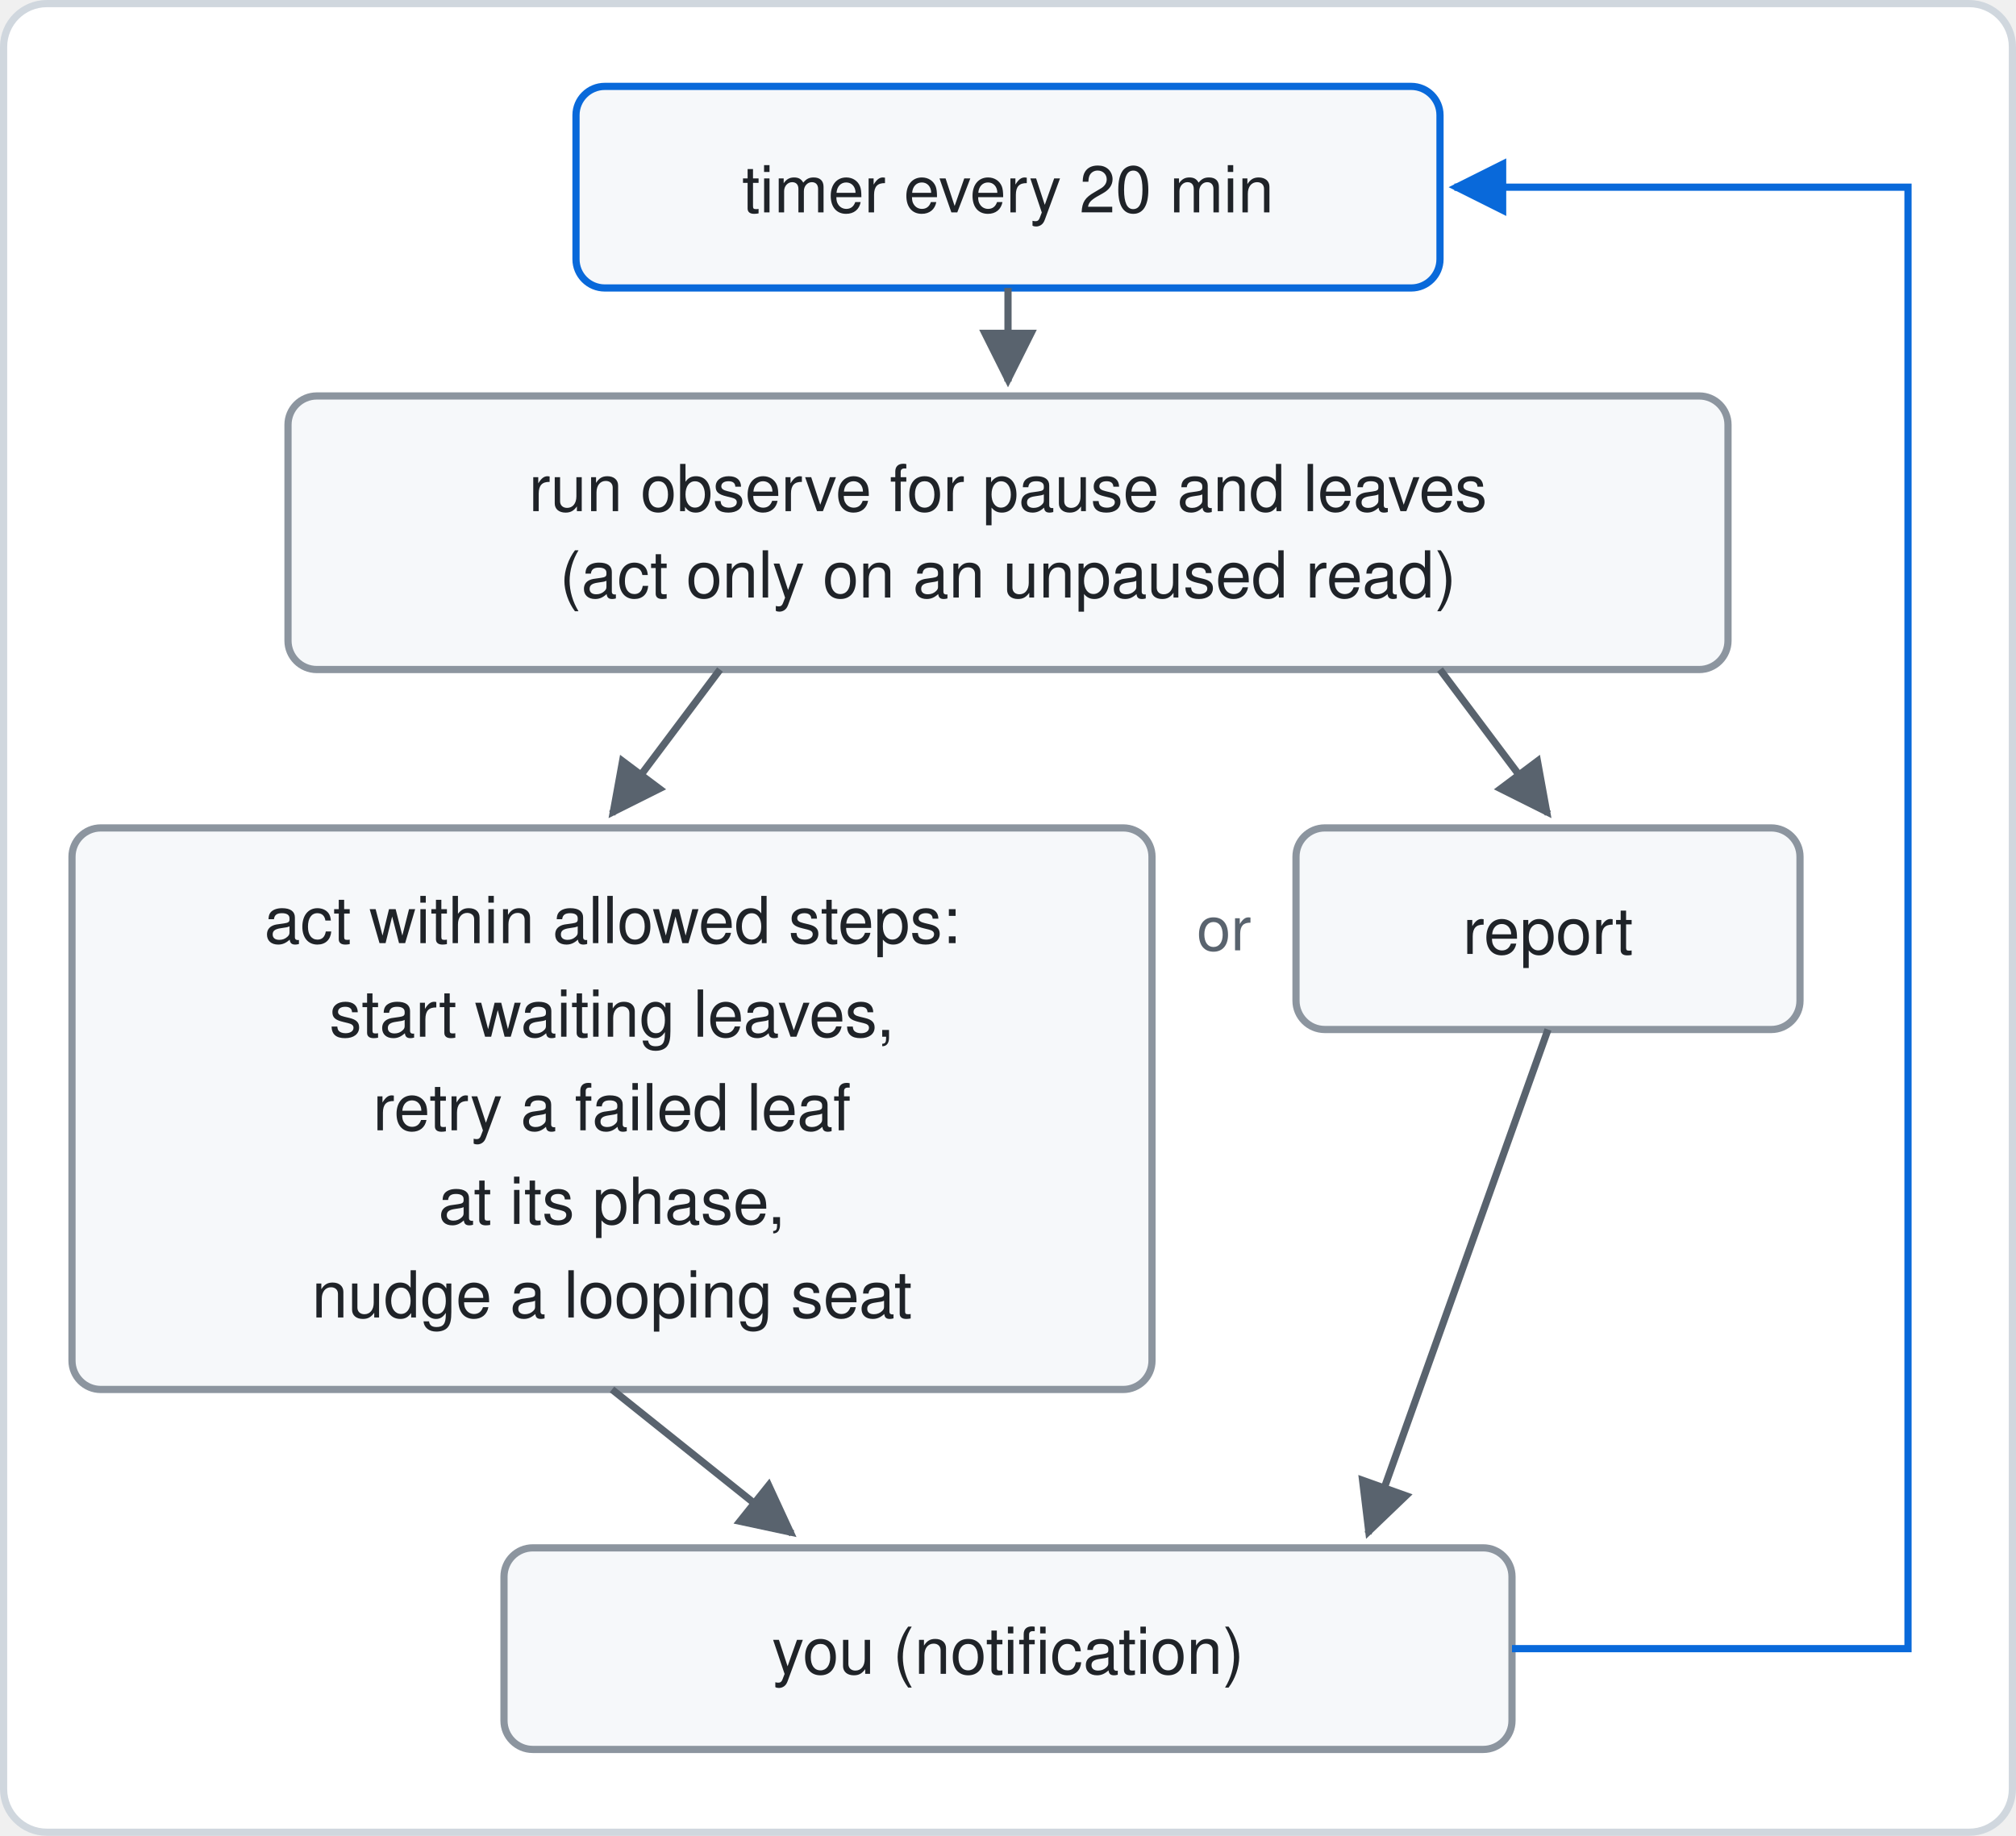
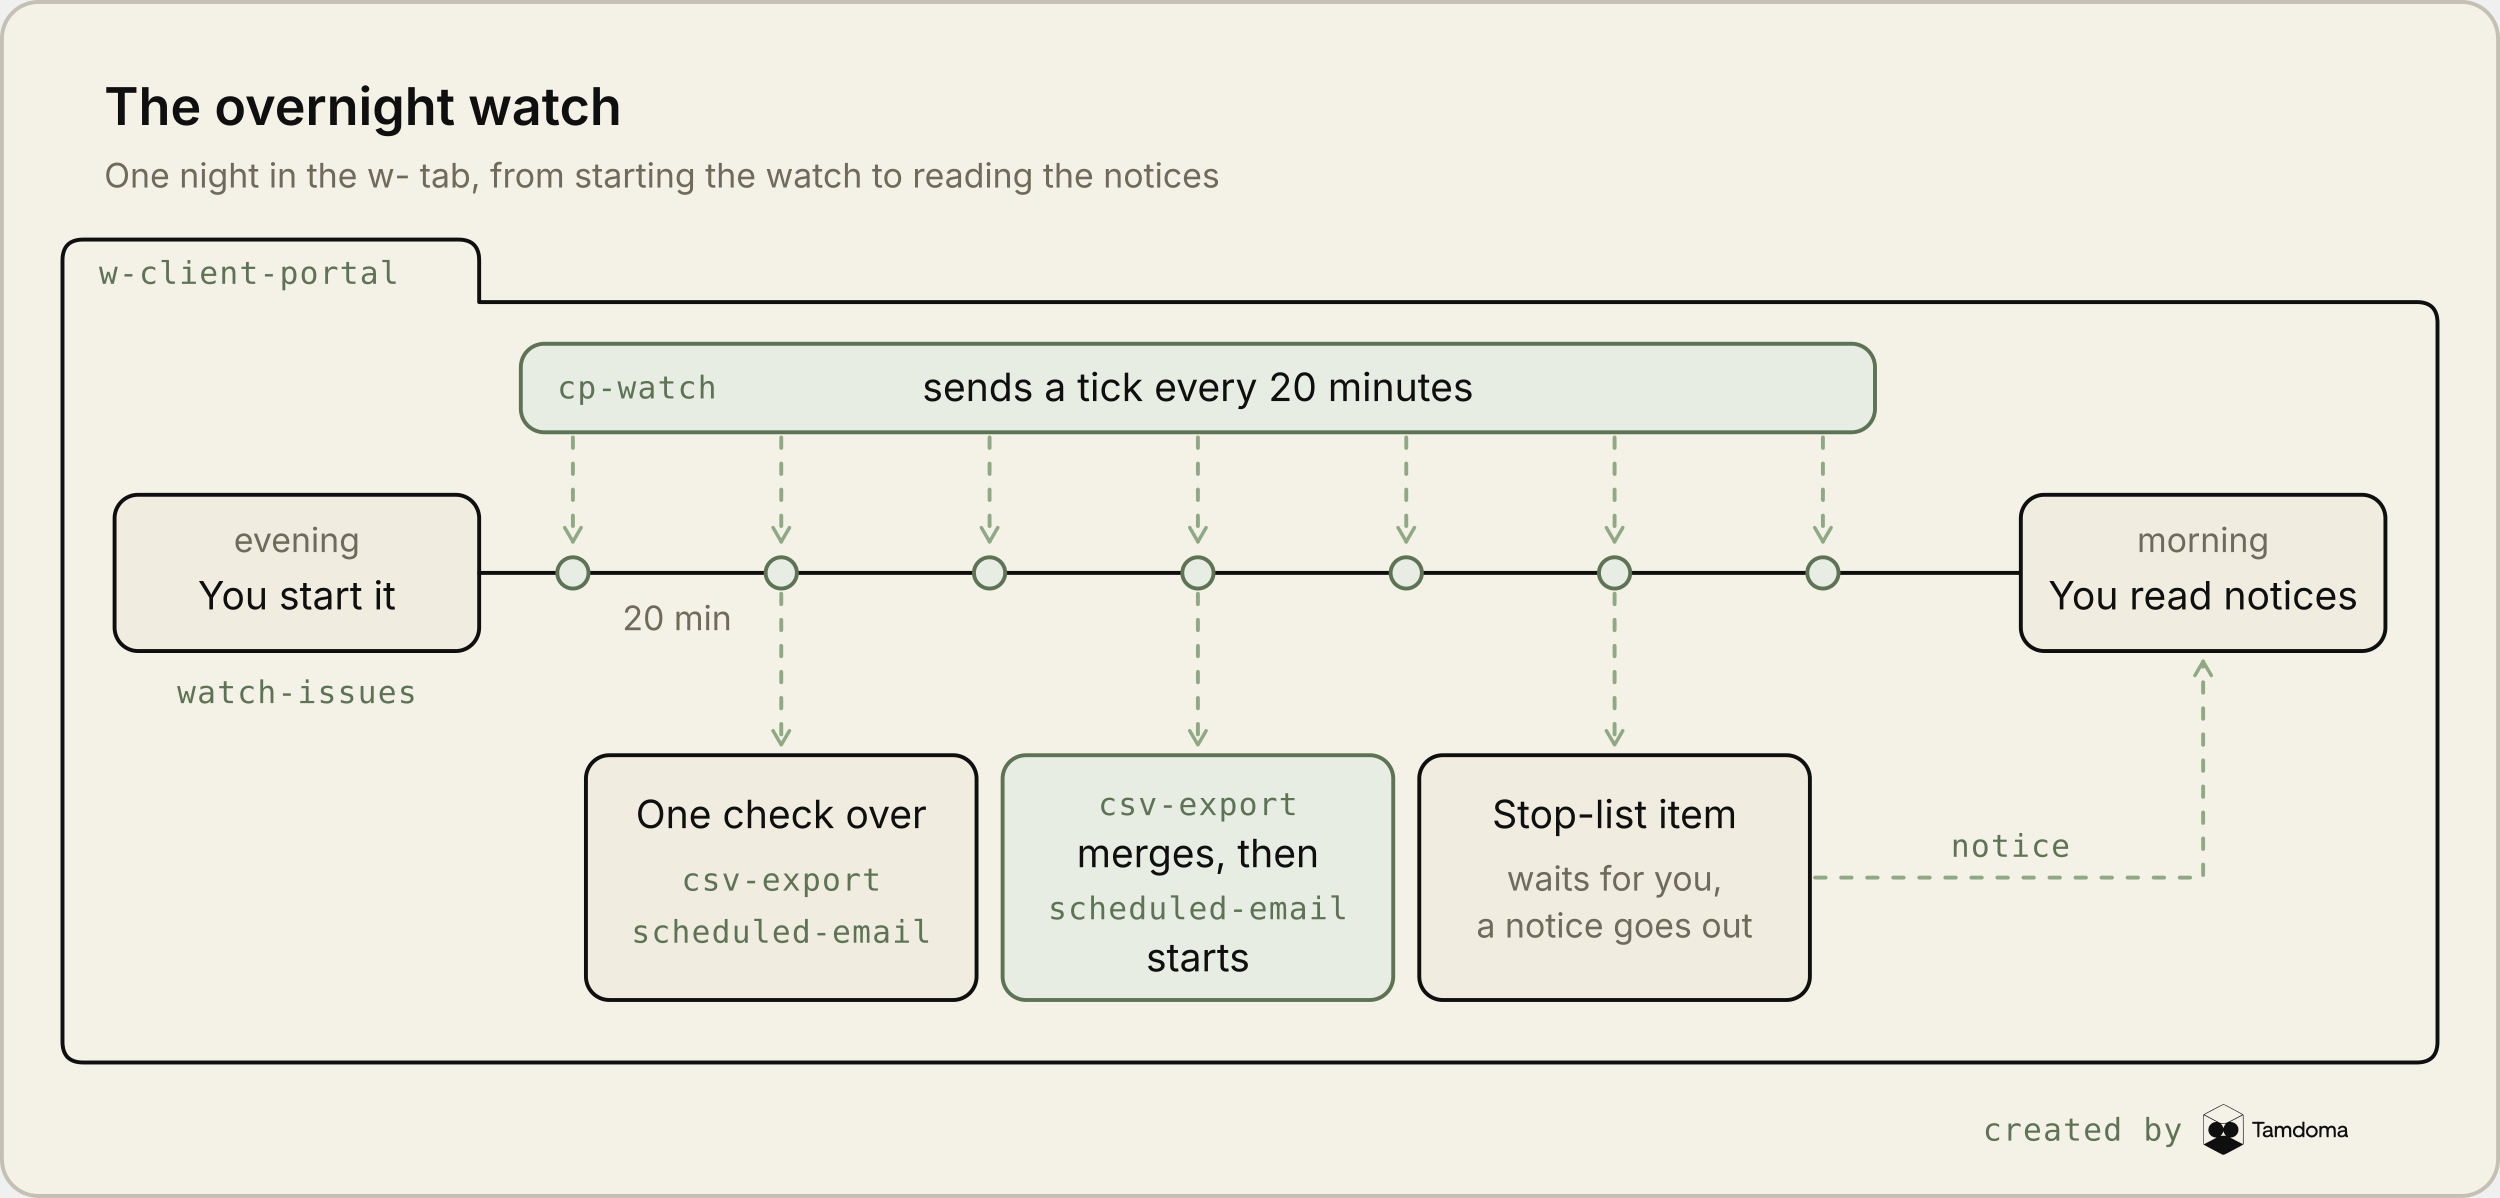
- <svg xmlns="http://www.w3.org/2000/svg" viewBox="0 0 560 510" width="560" height="510" role="img">
+ <svg xmlns="http://www.w3.org/2000/svg" viewBox="0 0 960 460" width="960" height="460" role="img" aria-labelledby="t d">
  <style>
-     text { font-family: system-ui, -apple-system, "Segoe UI", Helvetica, Arial, sans-serif; font-size: 18px; fill: #1f2328; text-anchor: middle; }
-     .muted { fill: #59636e; font-size: 17px; }
-     .node { fill: #f6f8fa; stroke: #8c959f; stroke-width: 2; }
-     .edge { stroke: #59636e; stroke-width: 2; fill: none; }
-     .back { stroke: #0969da; stroke-width: 2; fill: none; }
+     text { font-family: ui-sans-serif, system-ui, -apple-system, "Segoe UI", sans-serif; font-size: 15px; fill: #0f0f0f; }
+     .h { font-size: 20px; font-weight: 600; }
+     .soft { font-size: 13px; fill: #6e6a5c; }
+     .mono { font-family: ui-monospace, SFMono-Regular, Menlo, Consolas, monospace; font-size: 12px; letter-spacing: .04em; fill: #5e7355; }
+     .box { fill: #f0ede0; stroke: #0f0f0f; stroke-width: 1.5; stroke-linejoin: round; }
+     .key { fill: #e7ede2; stroke: #5e7355; stroke-width: 1.5; stroke-linejoin: round; }
+     .link { fill: none; stroke: #90a985; stroke-width: 1.5; stroke-linecap: round; stroke-dasharray: 4 6; }
+     .line { fill: none; stroke: #0f0f0f; stroke-width: 1.5; stroke-linecap: round; stroke-linejoin: round; }
+     .frame { fill: #f4f1e6; }
+     .arrow { marker-end: url(#arrow); }
  </style>
  <defs>
-     <marker id="arrow" viewBox="0 0 10 10" refX="9" refY="5" markerWidth="8" markerHeight="8" orient="auto-start-reverse">
-       <path d="M0 0 L10 5 L0 10 z" fill="#59636e" />
-     </marker>
-     <marker id="arrow-accent" viewBox="0 0 10 10" refX="9" refY="5" markerWidth="8" markerHeight="8" orient="auto-start-reverse">
-       <path d="M0 0 L10 5 L0 10 z" fill="#0969da" />
+     <marker id="arrow" viewBox="0 0 10 10" refX="8" refY="5" markerWidth="9" markerHeight="9" markerUnits="userSpaceOnUse" orient="auto">
+       <path d="M2 1.5 L8 5 L2 8.5" fill="none" stroke="#90a985" stroke-width="1.5" stroke-linecap="round" stroke-linejoin="round" />
    </marker>
  </defs>
-   <rect x="1" y="1" width="558" height="508" rx="12" fill="#ffffff" stroke="#d0d7de" stroke-width="2" />
-   <rect class="node" x="160" y="24" width="240" height="56" rx="8" style="stroke: #0969da;" />
-   <text x="280" y="59">timer every 20 min</text>
-   <line class="edge" x1="280" y1="80" x2="280" y2="106" marker-end="url(#arrow)" />
-   <rect class="node" x="80" y="110" width="400" height="76" rx="8" />
-   <text x="280" y="142">run observe for pause and leaves</text>
-   <text x="280" y="166">(act only on an unpaused read)</text>
-   <line class="edge" x1="200" y1="186" x2="170" y2="226" marker-end="url(#arrow)" />
-   <line class="edge" x1="400" y1="186" x2="430" y2="226" marker-end="url(#arrow)" />
-   <rect class="node" x="20" y="230" width="300" height="156" rx="8" />
-   <text x="170" y="262">act within allowed steps:</text>
-   <text x="170" y="288">start waiting leaves,</text>
-   <text x="170" y="314">retry a failed leaf</text>
-   <text x="170" y="340">at its phase,</text>
-   <text x="170" y="366">nudge a looping seat</text>
-   <text class="muted" x="340" y="264">or</text>
-   <rect class="node" x="360" y="230" width="140" height="56" rx="8" />
-   <text x="430" y="265">report</text>
-   <line class="edge" x1="170" y1="386" x2="220" y2="426" marker-end="url(#arrow)" />
-   <line class="edge" x1="430" y1="286" x2="380" y2="426" marker-end="url(#arrow)" />
-   <rect class="node" x="140" y="430" width="280" height="56" rx="8" />
-   <text x="280" y="465">you (notification)</text>
-   <path class="back" d="M420 458 H530 V52 H404" marker-end="url(#arrow-accent)" />
+   <rect x="0.75" y="0.75" width="958.5" height="458.5" rx="14" fill="#f4f1e6" stroke="#c4c0b3" stroke-width="1.5" />
+   <text class="h" x="40" y="48">The overnight watch</text>
+   <text class="soft" x="40" y="72">One night in the w- tab, from starting the watch to reading the notices</text>
+   <path class="box frame" d="M24 124 V100 Q24 92 32 92 H176 Q184 92 184 100 V116 H928 Q936 116 936 124 V400 Q936 408 928 408 H32 Q24 408 24 400 Z" />
+   <text class="mono" x="38" y="109">w-client-portal</text>
+   <rect class="key" x="200" y="132" width="520" height="34" rx="9" />
+   <text class="mono" x="214" y="153">cp-watch</text>
+   <text x="460" y="154" text-anchor="middle">sends a tick every 20 minutes</text>
+   <path class="link arrow" d="M220 168 V208" />
+   <path class="link arrow" d="M300 168 V208" />
+   <path class="link arrow" d="M380 168 V208" />
+   <path class="link arrow" d="M460 168 V208" />
+   <path class="link arrow" d="M540 168 V208" />
+   <path class="link arrow" d="M620 168 V208" />
+   <path class="link arrow" d="M700 168 V208" />
+   <rect class="box" x="44" y="190" width="140" height="60" rx="9" />
+   <text class="soft" x="114" y="212" text-anchor="middle">evening</text>
+   <text x="114" y="234" text-anchor="middle">You start it</text>
+   <text class="mono" x="114" y="270" text-anchor="middle">watch-issues</text>
+   <path class="line" d="M184 220 H776" />
+   <circle class="key" cx="220" cy="220" r="6" />
+   <circle class="key" cx="300" cy="220" r="6" />
+   <circle class="key" cx="380" cy="220" r="6" />
+   <circle class="key" cx="460" cy="220" r="6" />
+   <circle class="key" cx="540" cy="220" r="6" />
+   <circle class="key" cx="620" cy="220" r="6" />
+   <circle class="key" cx="700" cy="220" r="6" />
+   <text class="soft" x="260" y="242" text-anchor="middle">20 min</text>
+   <rect class="box" x="776" y="190" width="140" height="60" rx="9" />
+   <text class="soft" x="846" y="212" text-anchor="middle">morning</text>
+   <text x="846" y="234" text-anchor="middle">You read notices</text>
+   <path class="link arrow" d="M300 228 V286" />
+   <rect class="box" x="225" y="290" width="150" height="94" rx="9" />
+   <text x="300" y="318" text-anchor="middle">One check over</text>
+   <text class="mono" x="300" y="342" text-anchor="middle">csv-export</text>
+   <text class="mono" x="300" y="362" text-anchor="middle">scheduled-email</text>
+   <path class="link arrow" d="M460 228 V286" />
+   <rect class="key" x="385" y="290" width="150" height="94" rx="9" />
+   <text class="mono" x="460" y="313" text-anchor="middle">csv-export</text>
+   <text x="460" y="333" text-anchor="middle">merges, then</text>
+   <text class="mono" x="460" y="353" text-anchor="middle">scheduled-email</text>
+   <text x="460" y="373" text-anchor="middle">starts</text>
+   <path class="link arrow" d="M620 228 V286" />
+   <rect class="box" x="545" y="290" width="150" height="94" rx="9" />
+   <text x="620" y="318" text-anchor="middle">Stop-list item</text>
+   <text class="soft" x="620" y="342" text-anchor="middle">waits for you,</text>
+   <text class="soft" x="620" y="360" text-anchor="middle">a notice goes out</text>
+   <path class="link arrow" d="M697 337 H846 V254" />
+   <text class="mono" x="772" y="329" text-anchor="middle">notice</text>
+   <g transform="translate(838 438)">
+     <text x="0" y="0" text-anchor="end" style="font-family: ui-monospace, SFMono-Regular, Menlo, Consolas, monospace; font-size: 12px; letter-spacing: .04em; fill: #5e7355;">created by</text>
+     <g transform="translate(8 -14) scale(0.05)" fill="#0f0f0f">
+       <path d="M149.9 388.4 c-1.4 -0.3 -15.6 -7.5 -31.5 -16 -15.9 -8.5 -48.3 -25.9 -72 -38.5 -32.8 -17.5 -43.4 -23.6 -44.3 -25.5 -0.8 -1.8 -1.1 -33.3 -1.1 -114.5 l0 -112 2.2 -2.2 c4.5 -4.5 140.8 -76.3 147.8 -77.9 7.7 -1.8 13.6 -0.1 29.1 8.2 36.6 19.6 104.7 56.1 114.8 61.4 6.6 3.5 12.3 7.3 13.5 8.9 2.1 2.8 2.1 3.2 2.4 114.7 l0.2 111.9 -2.7 3 c-1.6 1.8 -12 7.8 -24.8 14.4 -12.1 6.3 -27.6 14.5 -34.5 18.2 -6.9 3.7 -16.5 8.9 -21.5 11.5 -4.9 2.6 -21.5 11.4 -36.8 19.5 -23.9 12.6 -28.5 14.7 -33 15 -2.8 0.2 -6.4 0.1 -7.8 -0.1z m-84.6 -111.4 l38.8 -20.5 -7 -0.6 c-14.6 -1.4 -23.8 -4.7 -33.8 -12.3 -23.8 -18 -30.1 -50.9 -14.8 -77.2 4.3 -7.4 15.9 -18.3 24 -22.6 8.8 -4.5 13.9 -6 24 -6.7 l8 -0.6 -30 -15.9 c-16.5 -8.7 -38.1 -20.3 -48.1 -25.7 -10 -5.5 -18.8 -9.9 -19.8 -9.9 -1.5 0 -1.6 8.5 -1.6 109.9 0 60.5 0.3 110.7 0.6 111.5 0.7 1.8 -4 4.2 59.7 -29.4z m240.7 -81 c0 -61 -0.3 -111 -0.7 -111 -0.4 0 -11.7 5.8 -25.2 12.9 -13.6 7 -35.7 18.6 -49.4 25.7 l-24.7 12.9 8.2 0.6 c9.8 0.7 15.2 2.1 23.2 6 16.1 8 28 21.8 32 37.4 2.5 9.6 2.1 24.7 -0.9 34.4 -4.4 13.7 -15.7 27 -29.4 34.4 -5.8 3.2 -14.2 5.5 -24 6.5 l-7.4 0.7 17.9 9.4 c9.9 5.2 28.3 14.9 40.9 21.6 29.4 15.7 36.7 19.4 38.3 19.5 0.9 0 1.2 -22.8 1.2 -111z m-147.5 46.5 l18 0 -5.6 -5.7 c-6.4 -6.6 -10.3 -13.4 -13.4 -22.9 l-2.1 -6.7 -2.3 7.4 c-2.6 8.3 -7.9 17.1 -14.8 24.5 l-4.6 4.9 3.4 -0.7 c1.9 -0.5 11.5 -0.8 21.4 -0.8z m-1 -63.2 c2.5 -8.6 8.3 -18.9 13.6 -24.4 l4.8 -4.9 -4.2 0.7 c-2.3 0.5 -11.2 0.8 -19.8 0.8 l-15.7 -0.1 4.2 4.7 c5.6 6.2 11.3 16.2 13.4 23.1 0.9 3.2 1.8 5.8 1.9 5.8 0.1 0 0.9 -2.6 1.8 -5.7z m20 -35.7 c4.4 -1.5 24.4 -11.2 44.5 -21.6 36.5 -18.8 78 -40.6 78.7 -41.4 0.6 -0.6 -27 -15.7 -75.2 -41.1 -6 -3.2 -21.6 -11.5 -34.5 -18.5 -12.9 -7 -25 -13.2 -26.7 -13.9 -2 -0.8 -5.7 -1.2 -9.1 -0.9 -5.3 0.4 -10.5 2.9 -63.7 31 -71.6 37.7 -80.9 42.8 -79.8 43.8 1.5 1.5 98.4 52.7 112.3 59.4 11.5 5.6 16.8 6.6 33 6.2 10.5 -0.2 13.8 -0.7 20.5 -3z" />
+       <path d="M827 254.9 c-17 -2.8 -32.2 -16.7 -35.9 -33 -1.3 -5.6 -1.3 -17.2 0 -22.8 3.6 -15.6 18 -29.7 33.7 -33 15.4 -3.2 29.8 0.7 41 11.2 9.5 9 14.2 20.1 14.2 33.2 0 22.2 -16 40.9 -38.1 44.4 -7.2 1.2 -7.3 1.2 -14.9 0z m18.6 -16.8 c15.9 -7.2 22.5 -26.7 14.3 -42.6 -2.7 -5.2 -5.5 -8.1 -10.5 -11.1 -12.9 -7.6 -30 -3.7 -38.3 8.6 -10.1 15 -4.7 36.5 11.1 44.4 6.5 3.3 17.1 3.6 23.4 0.7z" />
+       <path d="M478.7 253.9 c-9.2 -2.2 -17.2 -9.1 -19.5 -16.8 -1.8 -5.7 -1.4 -14 0.7 -18.7 4.8 -10.5 17.8 -16 42.6 -17.9 4.4 -0.3 9.3 -0.9 10.8 -1.2 2.8 -0.5 2.9 -0.6 2.2 -5.1 -1.4 -9.1 -8 -14.3 -18.5 -14.3 -3.3 0 -6.9 0.3 -8.2 0.6 -3.7 1.2 -8.7 5.4 -11.4 9.6 -2.3 3.7 -2.7 3.9 -7.7 3.9 -7.2 0 -8.1 -0.8 -7.5 -6.3 1.9 -16.9 28.7 -27.5 50.3 -20 6.3 2.2 15.5 11.1 17.4 16.8 1 2.8 1.6 11.2 1.8 28.5 0.3 14.9 0.9 25 1.5 25.7 0.6 0.7 2.1 1.3 3.4 1.3 2.3 0 2.4 0.3 2.4 6.4 l0 6.4 -4 0.7 c-8.5 1.4 -15 -1.5 -17.2 -7.6 l-1 -2.9 -4.5 4 c-7.7 6.8 -21.9 9.7 -33.6 6.9z m23.8 -14.8 c5 -2.2 12 -10 12.9 -14.2 0.3 -1.7 0.6 -5.3 0.6 -8 l0 -4.9 -5.7 0 c-8.2 0 -22.3 2.5 -27.6 4.8 -5.5 2.4 -8 5.9 -8 11.3 0 4.9 2.6 8.7 7.4 11.1 4.6 2.4 15.1 2.4 20.4 -0.1z" />
+       <path d="M719 253.2 c-7.4 -2.5 -9.5 -3.7 -14.8 -8.5 -10.2 -9.5 -14.4 -19.2 -14.6 -33.7 0 -7.5 0.4 -10.9 2.2 -16.2 6.4 -18.4 21.8 -29.3 41.7 -29.3 7.7 0 9.9 0.4 15 2.8 3.3 1.6 7.7 4.4 9.8 6.5 l3.7 3.6 0 -21.6 0 -21.6 5 -0.7 c2.7 -0.4 6.3 -0.4 8 0 l3 0.7 -0.2 59.1 -0.3 59.2 -7.5 0 -7.5 0 -0.3 -5.8 -0.3 -5.9 -4.5 4.2 c-6.9 6.4 -12.2 8.3 -23.4 8.7 -7.2 0.2 -10.9 -0.1 -15 -1.5z m26.7 -15.8 c12.8 -6.1 19.2 -22 14.9 -36.8 -4.6 -15.6 -23.9 -24.5 -38.1 -17.6 -6.2 3 -13.1 11 -15 17.3 -3.2 10.9 -0.9 23.6 5.6 30.5 9.4 10 20.6 12.2 32.6 6.6z" />
+       <path d="M1052.7 254 c-13 -3.3 -20.8 -12.9 -20.9 -25.5 -0.1 -17.1 14.1 -25.8 45.2 -28 13.2 -0.9 13.2 -0.9 12.4 -5.3 -0.9 -5.3 -4.1 -10.6 -7.7 -12.7 -9.8 -5.8 -25.8 -2.2 -30.1 6.9 -1.7 3.6 -1.7 3.6 -8.2 3.6 -7.7 0 -8.3 -0.8 -5.9 -8 3.2 -9.7 11.3 -16 23.9 -18.7 13.9 -3 29.1 0.9 36.6 9.3 6.9 8 7.4 10.2 8 37.7 0.5 26.1 0.6 26.6 5.3 26.7 1.4 0 1.7 1 1.7 6.4 0 7.2 -0.4 7.6 -9 7.6 -5.9 0 -9 -1.7 -11.6 -6.3 l-2 -3.7 -2.4 2.5 c-4.6 4.9 -12.6 7.8 -22.5 8.1 -4.9 0.2 -10.7 -0.1 -12.8 -0.6z m27 -16.6 c6.3 -3.9 9.1 -9 9.9 -18.2 l0.7 -7.2 -3.9 0 c-6.3 0 -20.5 1.9 -26.3 3.6 -11.2 3.2 -15.5 12.2 -9.4 19.5 4.1 4.8 7.6 6 16.5 5.6 6.4 -0.3 8.5 -0.9 12.5 -3.3z" />
+       <path d="M416.7 253.3 c-0.4 -0.3 -0.7 -23.5 -0.7 -51.5 l0 -50.8 -15.7 0 c-8.7 0 -17.5 -0.3 -19.5 -0.6 l-3.8 -0.7 0 -6.7 c0 -5.3 0.4 -6.9 1.6 -7.4 2.4 -0.9 90.7 -0.7 92.2 0.3 0.9 0.5 1.2 2.7 1 7.2 l-0.3 6.4 -4 0.7 c-2.2 0.4 -10.8 0.7 -19.2 0.7 -13.5 0.1 -15.2 0.3 -15.7 1.9 -0.3 0.9 -0.5 23.7 -0.5 50.6 0.1 39.6 -0.2 49 -1.3 49.7 -1.5 1 -13.2 1.2 -14.1 0.2z" />
+       <path d="M551.4 252.8 c-1.1 -1.8 -1.6 -56.9 -0.7 -72.3 l0.8 -13 7.3 -0.3 7.2 -0.3 0 5.7 0 5.6 4 -4 c6.3 -6.6 11.1 -8.6 20.5 -8.6 11.2 0 17.4 3 24.3 11.8 l2.3 2.9 4.7 -5 c6 -6.4 12.5 -9.4 21.1 -10.1 10.7 -0.7 17.3 1.7 24.2 8.7 9 9.1 9.2 10.1 9.7 47.2 l0.4 31.6 -3.2 0.7 c-4.6 0.9 -10.3 0.7 -12 -0.4 -1.3 -0.8 -1.6 -5.8 -2 -31.3 l-0.5 -30.4 -2.8 -3.6 c-3.7 -4.9 -8 -7 -14.3 -6.9 -6 0 -9.6 1.7 -14.1 6.4 -5.8 6 -6.3 9.1 -6.3 37.9 0 30.4 0.4 29.1 -9.9 28.7 l-6.6 -0.3 -0.5 -30 c-0.5 -32.9 -0.6 -33.5 -7 -38.8 -5.7 -4.8 -16.4 -4.9 -22.5 -0.3 -1.9 1.5 -4.5 4.6 -5.8 6.9 -2.1 4 -2.2 5.6 -2.7 32.5 -0.4 23.7 -0.7 28.4 -2 29.2 -2.2 1.4 -12.7 1.2 -13.6 -0.2z" />
+       <path d="M893 210.5 l0 -43.5 7.5 0 c7.1 0 7.5 0.1 8.1 2.5 0.3 1.4 0.3 3.7 -0.1 5.3 -0.6 2.7 -0.6 2.7 3.2 -1 6.1 -5.9 12.4 -8.3 21.8 -8.2 11.4 0.1 19.4 4.4 24.4 13.1 0.9 1.6 1.5 1.3 5.8 -3.4 7.1 -7.6 12.5 -9.8 24.3 -9.8 8.3 0.1 10.1 0.4 14.6 2.7 6.2 3.3 11.7 9.3 14 15.7 1.5 3.9 1.8 9.2 2.2 36.5 0.3 25.7 0.1 32.1 -1 32.7 -0.7 0.5 -4.3 0.9 -8 0.9 l-6.8 0 0 -24.2 c-0.1 -36.5 -1.5 -43.4 -10 -47.5 -7.6 -3.7 -19.3 -0.9 -24 5.7 -4.4 6.2 -5 10.7 -5 38.5 l0 26.2 -3.7 0.7 c-5.1 0.8 -9.5 0.7 -11 -0.2 -0.9 -0.6 -1.4 -8.7 -1.8 -29.7 -0.6 -26.4 -0.8 -29.4 -2.6 -33.2 -3.3 -6.8 -7 -8.8 -16 -8.8 -6.7 0 -8 0.3 -11.2 2.8 -2.1 1.6 -4.7 4.7 -6 7 -2.1 4 -2.2 5.4 -2.5 32.7 -0.3 20.5 -0.7 28.7 -1.5 29.2 -0.7 0.4 -4.2 0.8 -7.9 0.8 l-6.8 0 0 -43.5z" />
+     </g>
+   </g>
</svg>
